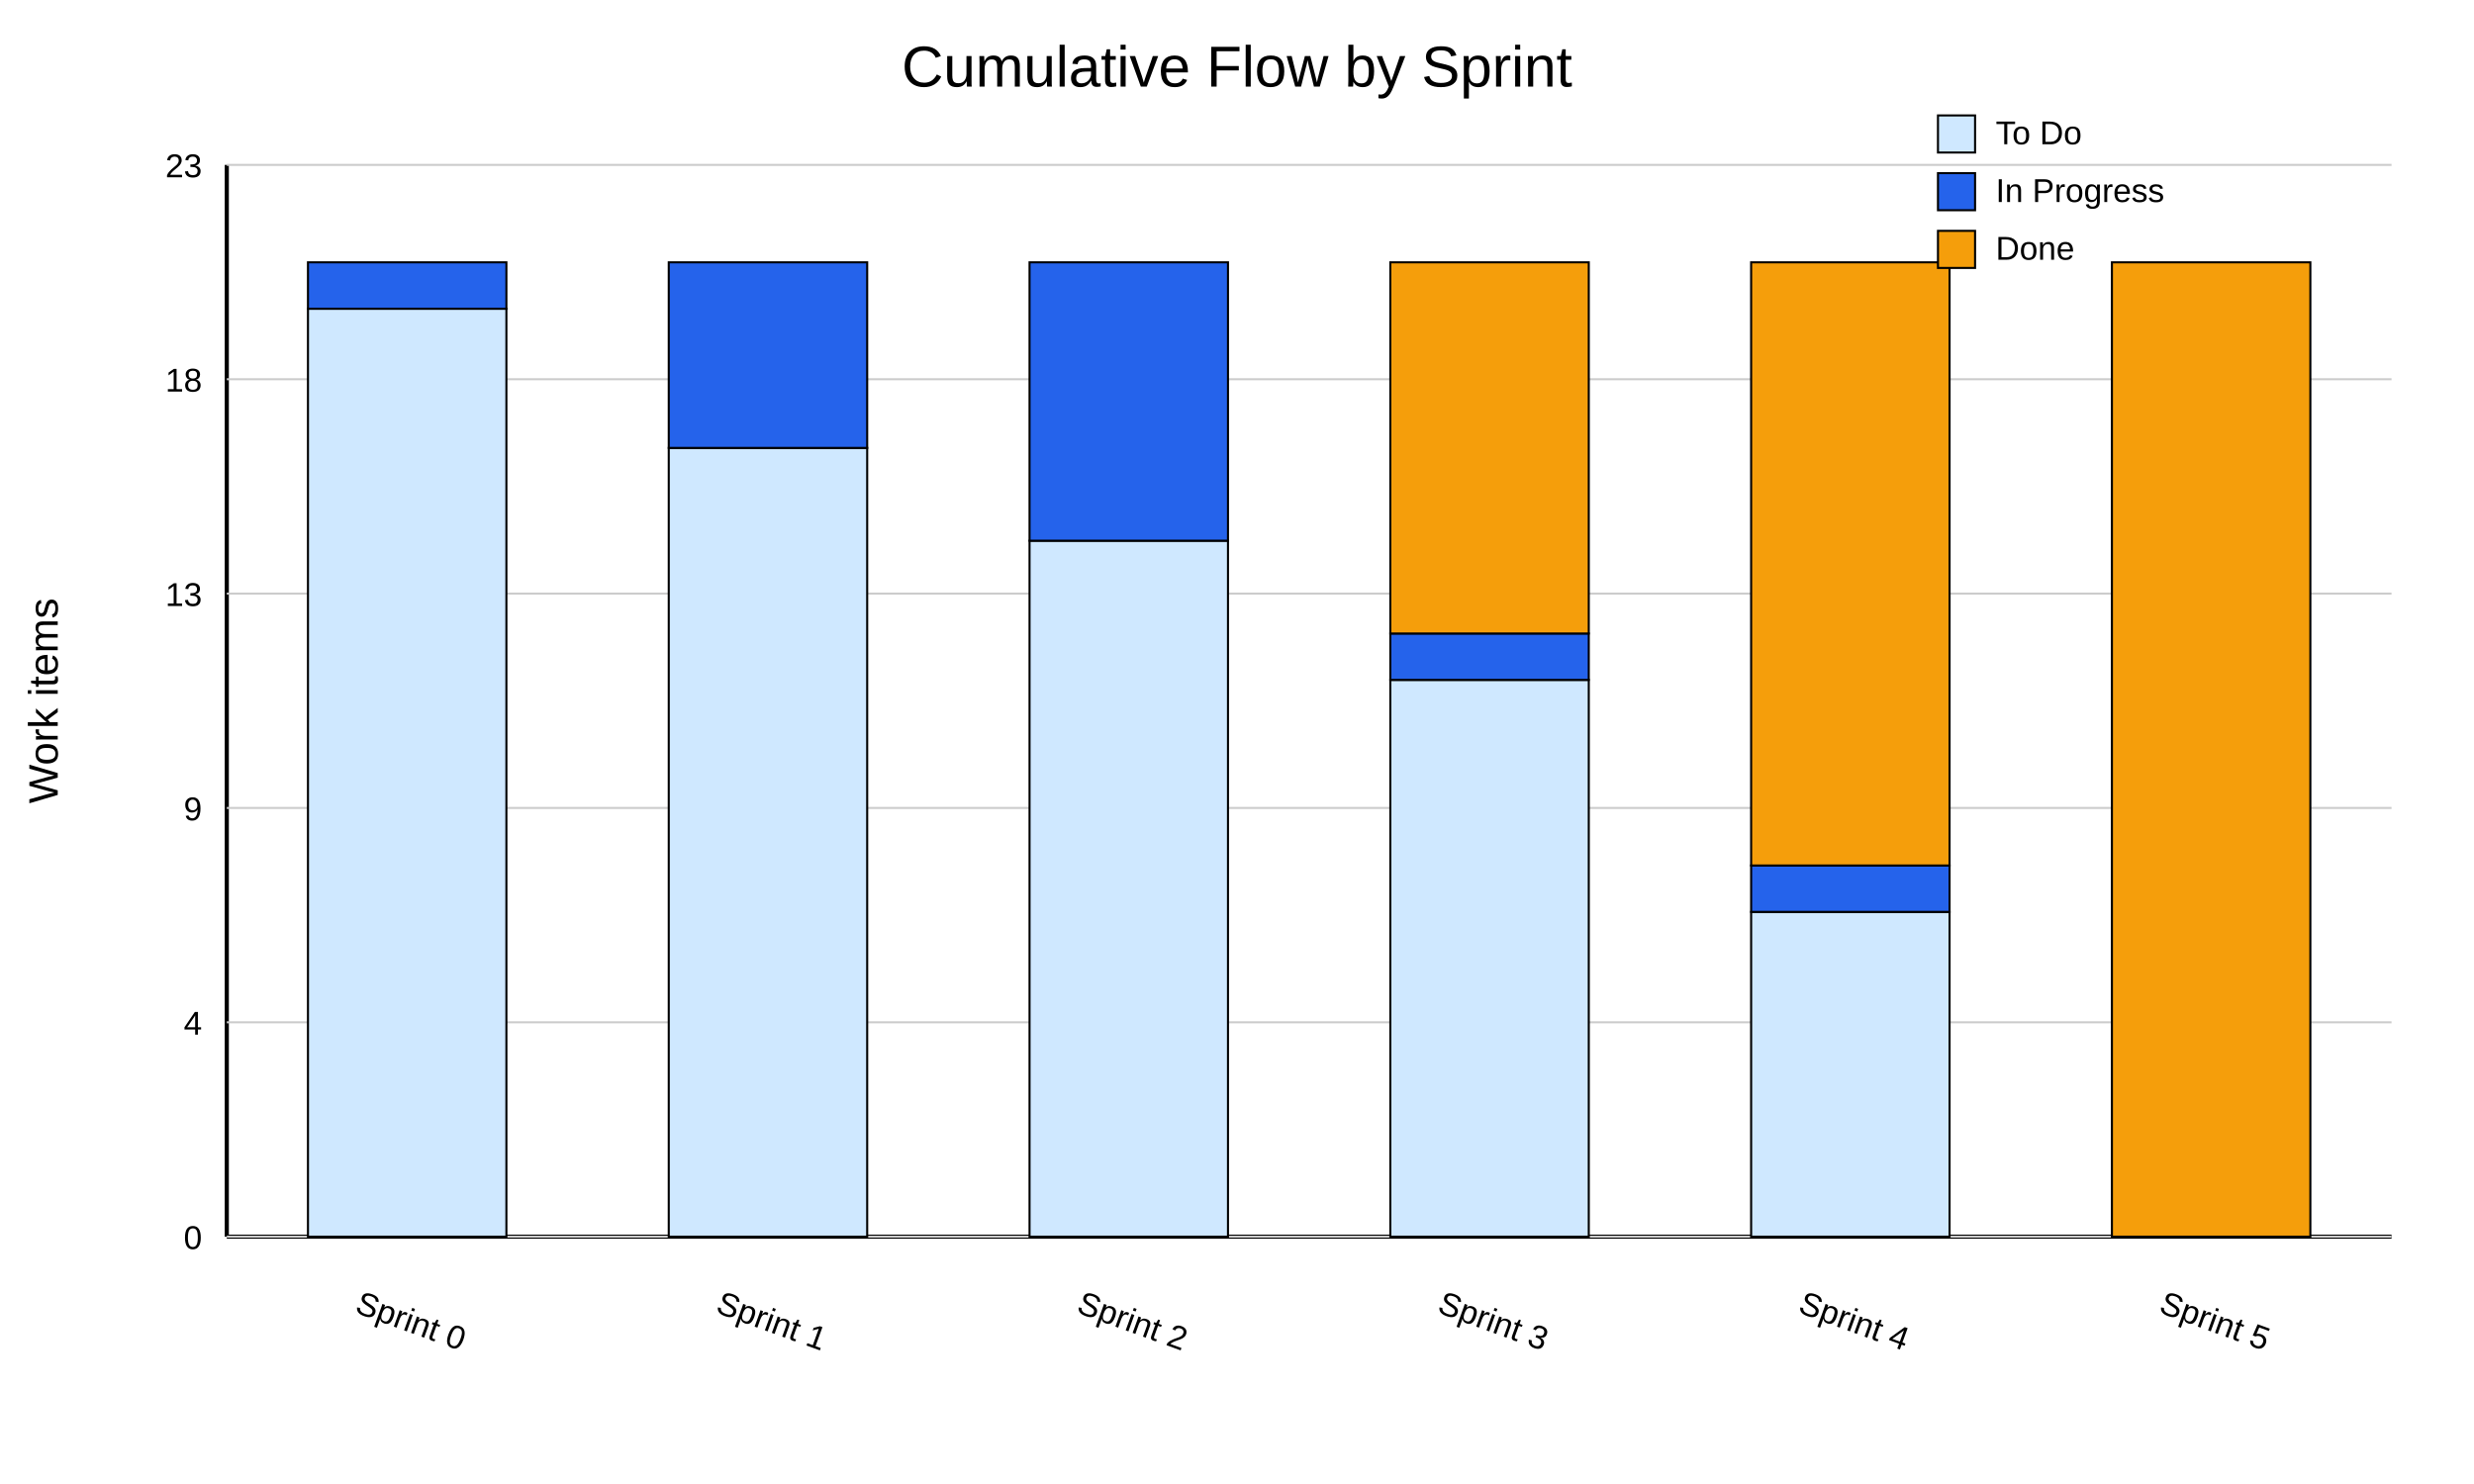
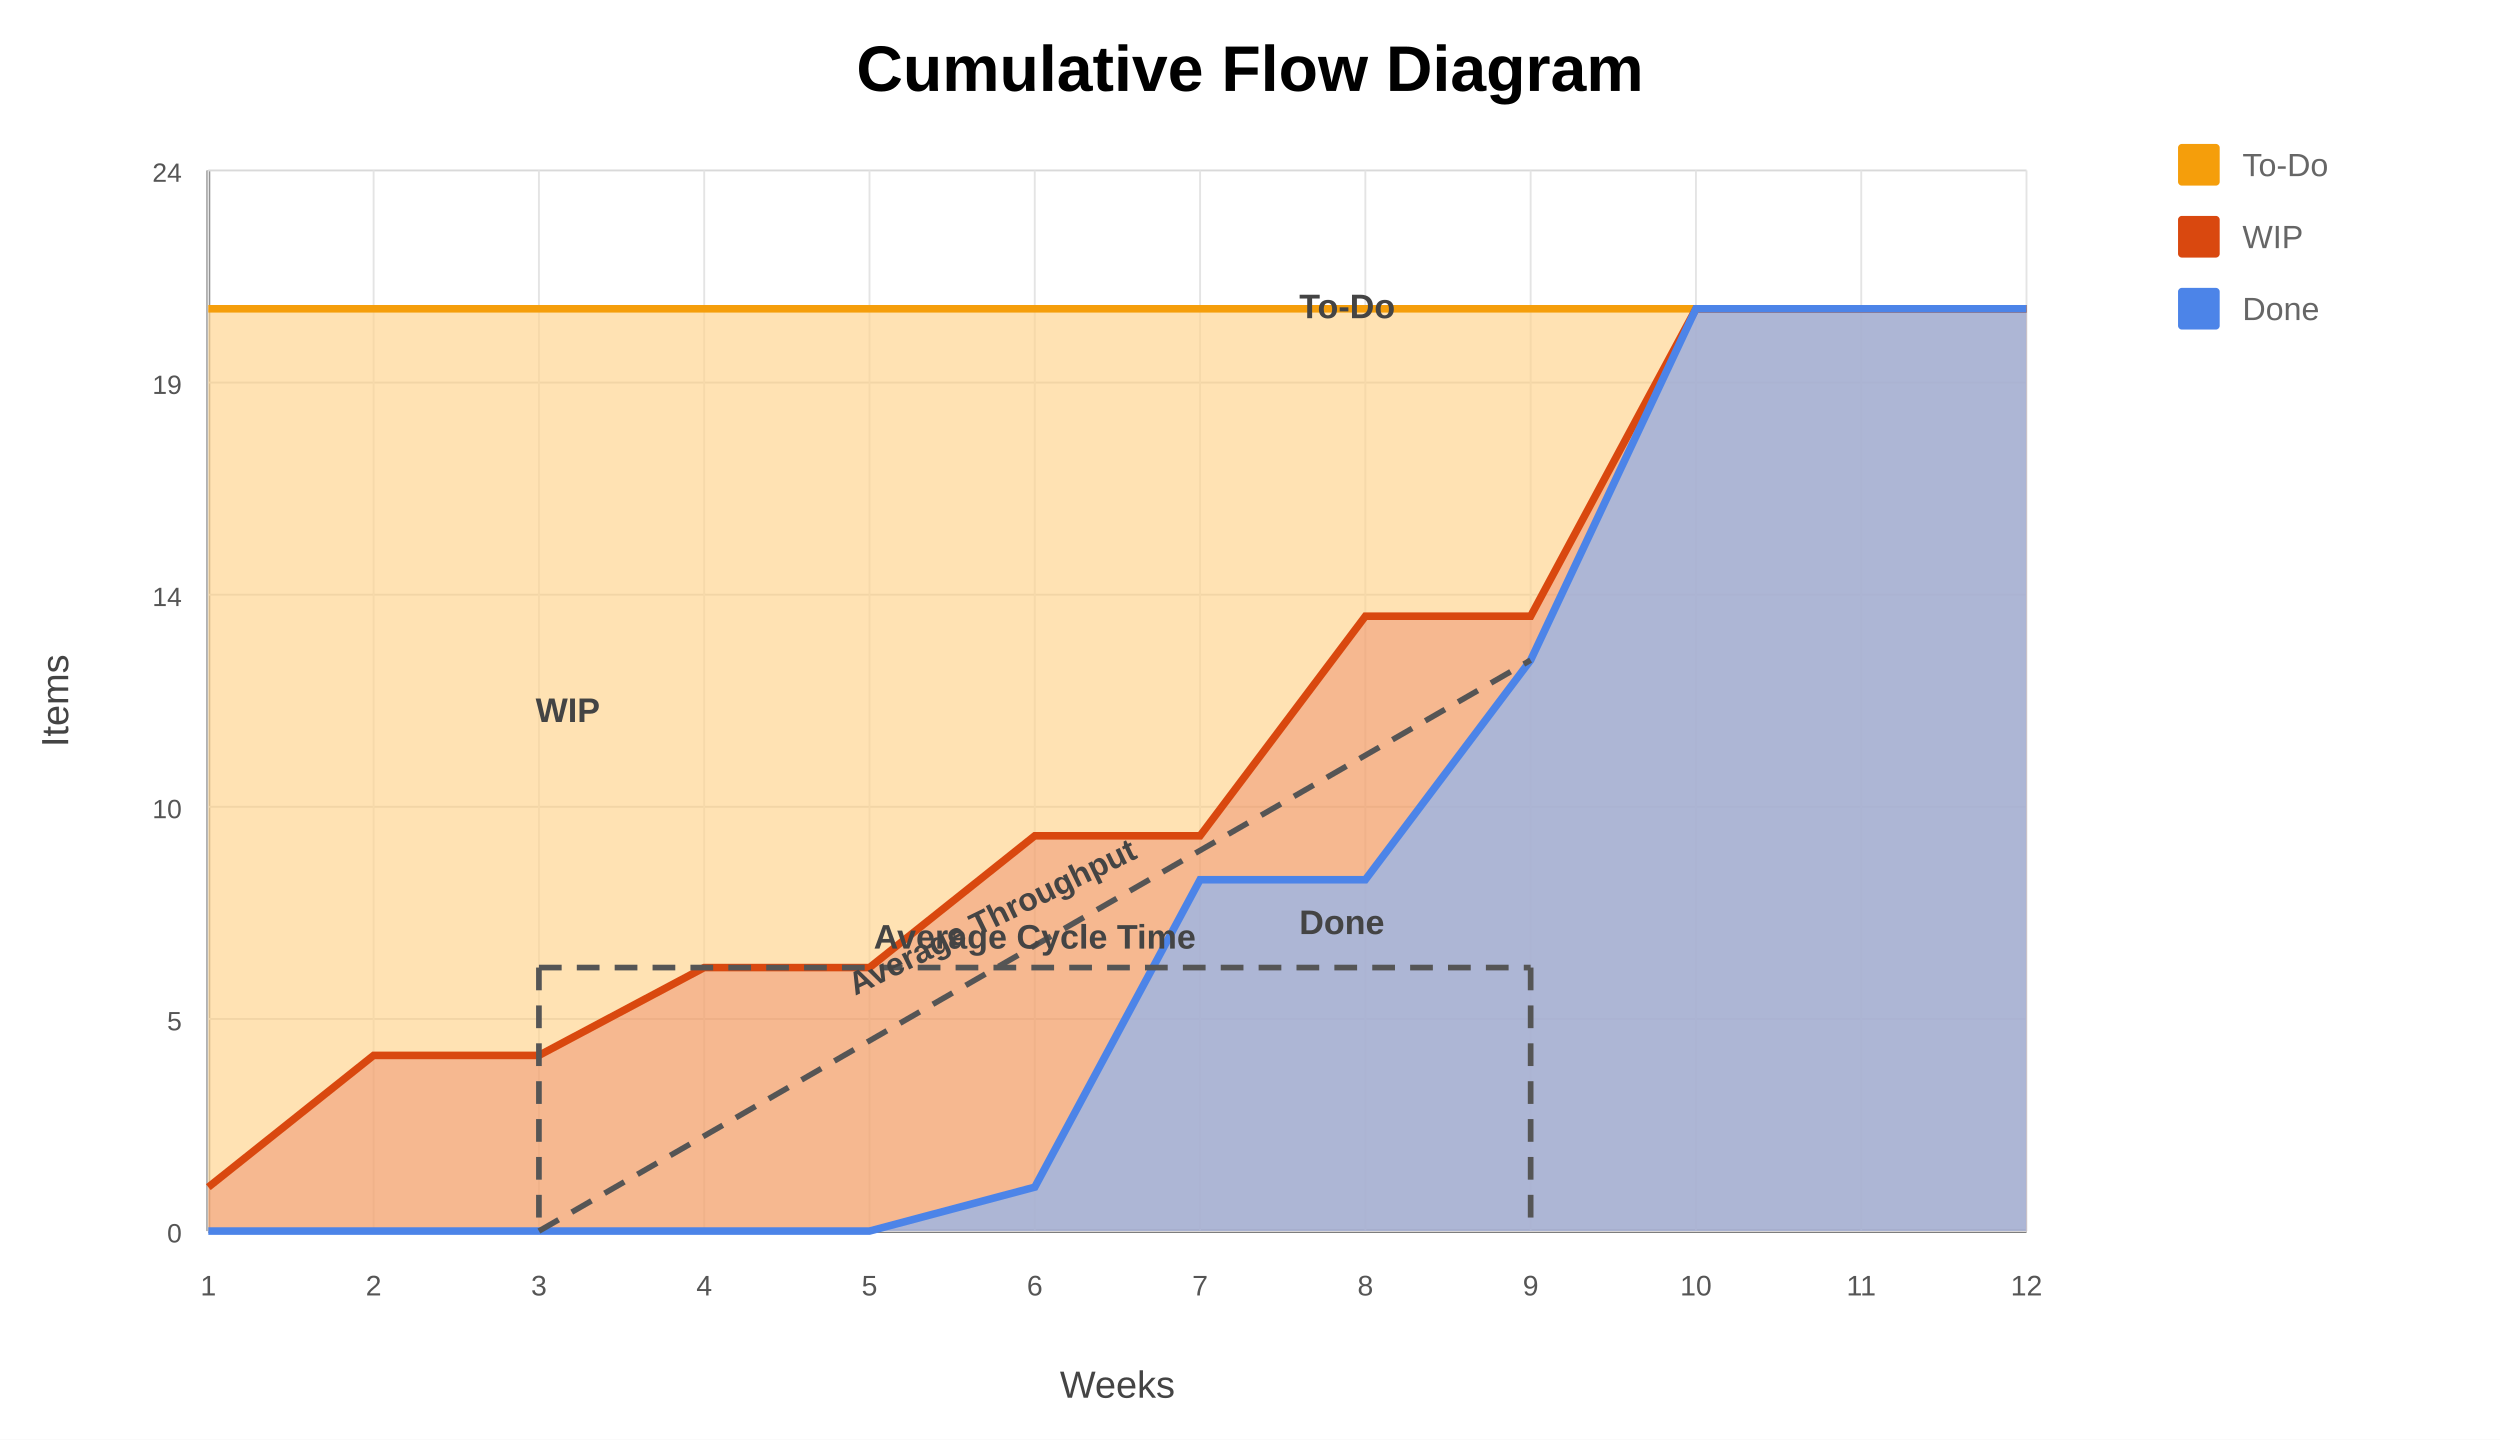
- <svg xmlns="http://www.w3.org/2000/svg" width="1200" height="720" viewBox="0 0 1200 720">
+ <svg xmlns="http://www.w3.org/2000/svg" width="1320" height="760" viewBox="0 0 1320 760">
  <rect width="100%" height="100%" fill="white" />
-   <text x="600.0" y="42" text-anchor="middle" font-family="Arial" font-size="28">Cumulative Flow by Sprint</text>
-   <text x="28" y="340.0" text-anchor="middle" font-family="Arial" font-size="20" transform="rotate(-90 28 340.0)">Work items</text>
-   <line x1="110" y1="80" x2="110" y2="600" stroke="black" stroke-width="2" />
-   <line x1="110" y1="600" x2="1160" y2="600" stroke="black" stroke-width="2" />
-   <line x1="110" y1="600.0" x2="1160" y2="600.0" stroke="#cccccc" stroke-width="1" />
-   <text x="98" y="606.0" text-anchor="end" font-family="Arial" font-size="16">0</text>
-   <line x1="110" y1="496.0" x2="1160" y2="496.0" stroke="#cccccc" stroke-width="1" />
-   <text x="98" y="502.0" text-anchor="end" font-family="Arial" font-size="16">4</text>
-   <line x1="110" y1="392.0" x2="1160" y2="392.0" stroke="#cccccc" stroke-width="1" />
-   <text x="98" y="398.0" text-anchor="end" font-family="Arial" font-size="16">9</text>
-   <line x1="110" y1="288.0" x2="1160" y2="288.0" stroke="#cccccc" stroke-width="1" />
-   <text x="98" y="294.0" text-anchor="end" font-family="Arial" font-size="16">13</text>
-   <line x1="110" y1="184.0" x2="1160" y2="184.0" stroke="#cccccc" stroke-width="1" />
-   <text x="98" y="190.0" text-anchor="end" font-family="Arial" font-size="16">18</text>
-   <line x1="110" y1="80.0" x2="1160" y2="80.0" stroke="#cccccc" stroke-width="1" />
-   <text x="98" y="86.0" text-anchor="end" font-family="Arial" font-size="16">23</text>
-   <rect x="149.375" y="149.784" width="96.25" height="450.216" fill="#CFE8FF" stroke="black" stroke-width="1" />
-   <rect x="149.375" y="127.273" width="96.25" height="22.511" fill="#2563EB" stroke="black" stroke-width="1" />
-   <rect x="149.375" y="127.273" width="96.25" height="0.0" fill="#F59E0B" stroke="black" stroke-width="1" />
-   <text x="197.5" y="646" text-anchor="middle" font-family="Arial" font-size="16" transform="rotate(20 197.5 646)">Sprint 0</text>
-   <rect x="324.375" y="217.316" width="96.25" height="382.684" fill="#CFE8FF" stroke="black" stroke-width="1" />
-   <rect x="324.375" y="127.273" width="96.25" height="90.043" fill="#2563EB" stroke="black" stroke-width="1" />
-   <rect x="324.375" y="127.273" width="96.25" height="0.0" fill="#F59E0B" stroke="black" stroke-width="1" />
-   <text x="372.5" y="646" text-anchor="middle" font-family="Arial" font-size="16" transform="rotate(20 372.5 646)">Sprint 1</text>
-   <rect x="499.375" y="262.338" width="96.25" height="337.662" fill="#CFE8FF" stroke="black" stroke-width="1" />
-   <rect x="499.375" y="127.273" width="96.25" height="135.065" fill="#2563EB" stroke="black" stroke-width="1" />
-   <rect x="499.375" y="127.273" width="96.25" height="0.0" fill="#F59E0B" stroke="black" stroke-width="1" />
-   <text x="547.5" y="646" text-anchor="middle" font-family="Arial" font-size="16" transform="rotate(20 547.5 646)">Sprint 2</text>
-   <rect x="674.375" y="329.87" width="96.25" height="270.13" fill="#CFE8FF" stroke="black" stroke-width="1" />
-   <rect x="674.375" y="307.359" width="96.25" height="22.511" fill="#2563EB" stroke="black" stroke-width="1" />
-   <rect x="674.375" y="127.273" width="96.25" height="180.087" fill="#F59E0B" stroke="black" stroke-width="1" />
-   <text x="722.5" y="646" text-anchor="middle" font-family="Arial" font-size="16" transform="rotate(20 722.5 646)">Sprint 3</text>
-   <rect x="849.375" y="442.424" width="96.25" height="157.576" fill="#CFE8FF" stroke="black" stroke-width="1" />
-   <rect x="849.375" y="419.913" width="96.25" height="22.511" fill="#2563EB" stroke="black" stroke-width="1" />
-   <rect x="849.375" y="127.273" width="96.25" height="292.641" fill="#F59E0B" stroke="black" stroke-width="1" />
-   <text x="897.5" y="646" text-anchor="middle" font-family="Arial" font-size="16" transform="rotate(20 897.5 646)">Sprint 4</text>
-   <rect x="1024.375" y="600.0" width="96.25" height="0.0" fill="#CFE8FF" stroke="black" stroke-width="1" />
-   <rect x="1024.375" y="600.0" width="96.25" height="0.0" fill="#2563EB" stroke="black" stroke-width="1" />
-   <rect x="1024.375" y="127.273" width="96.25" height="472.727" fill="#F59E0B" stroke="black" stroke-width="1" />
-   <text x="1072.5" y="646" text-anchor="middle" font-family="Arial" font-size="16" transform="rotate(20 1072.5 646)">Sprint 5</text>
-   <rect x="940" y="56" width="18" height="18" fill="#CFE8FF" stroke="black" stroke-width="1" />
-   <text x="968" y="70" font-family="Arial" font-size="16">To Do</text>
-   <rect x="940" y="84" width="18" height="18" fill="#2563EB" stroke="black" stroke-width="1" />
-   <text x="968" y="98" font-family="Arial" font-size="16">In Progress</text>
-   <rect x="940" y="112" width="18" height="18" fill="#F59E0B" stroke="black" stroke-width="1" />
-   <text x="968" y="126" font-family="Arial" font-size="16">Done</text>
+   <rect width="100%" height="100%" fill="#ffffff" />
+   <text x="660.0" y="48" text-anchor="middle" font-family="Arial" font-size="34" font-weight="700">Cumulative Flow Diagram</text>
+   <line x1="110" y1="90" x2="110" y2="650" stroke="#777777" stroke-width="2" />
+   <line x1="110" y1="650" x2="1070" y2="650" stroke="#777777" stroke-width="2" />
+   <line x1="110" y1="650.00" x2="1070" y2="650.00" stroke="#d9d9d9" stroke-width="1" />
+   <text x="96" y="656.00" text-anchor="end" font-family="Arial" font-size="14" fill="#555555">0</text>
+   <line x1="110" y1="538.00" x2="1070" y2="538.00" stroke="#d9d9d9" stroke-width="1" />
+   <text x="96" y="544.00" text-anchor="end" font-family="Arial" font-size="14" fill="#555555">5</text>
+   <line x1="110" y1="426.00" x2="1070" y2="426.00" stroke="#d9d9d9" stroke-width="1" />
+   <text x="96" y="432.00" text-anchor="end" font-family="Arial" font-size="14" fill="#555555">10</text>
+   <line x1="110" y1="314.00" x2="1070" y2="314.00" stroke="#d9d9d9" stroke-width="1" />
+   <text x="96" y="320.00" text-anchor="end" font-family="Arial" font-size="14" fill="#555555">14</text>
+   <line x1="110" y1="202.00" x2="1070" y2="202.00" stroke="#d9d9d9" stroke-width="1" />
+   <text x="96" y="208.00" text-anchor="end" font-family="Arial" font-size="14" fill="#555555">19</text>
+   <line x1="110" y1="90.00" x2="1070" y2="90.00" stroke="#d9d9d9" stroke-width="1" />
+   <text x="96" y="96.00" text-anchor="end" font-family="Arial" font-size="14" fill="#555555">24</text>
+   <line x1="110.00" y1="90" x2="110.00" y2="650" stroke="#e4e4e4" stroke-width="1" />
+   <text x="110.00" y="684" text-anchor="middle" font-family="Arial" font-size="15" fill="#555555">1</text>
+   <line x1="197.27" y1="90" x2="197.27" y2="650" stroke="#e4e4e4" stroke-width="1" />
+   <text x="197.27" y="684" text-anchor="middle" font-family="Arial" font-size="15" fill="#555555">2</text>
+   <line x1="284.55" y1="90" x2="284.55" y2="650" stroke="#e4e4e4" stroke-width="1" />
+   <text x="284.55" y="684" text-anchor="middle" font-family="Arial" font-size="15" fill="#555555">3</text>
+   <line x1="371.82" y1="90" x2="371.82" y2="650" stroke="#e4e4e4" stroke-width="1" />
+   <text x="371.82" y="684" text-anchor="middle" font-family="Arial" font-size="15" fill="#555555">4</text>
+   <line x1="459.09" y1="90" x2="459.09" y2="650" stroke="#e4e4e4" stroke-width="1" />
+   <text x="459.09" y="684" text-anchor="middle" font-family="Arial" font-size="15" fill="#555555">5</text>
+   <line x1="546.36" y1="90" x2="546.36" y2="650" stroke="#e4e4e4" stroke-width="1" />
+   <text x="546.36" y="684" text-anchor="middle" font-family="Arial" font-size="15" fill="#555555">6</text>
+   <line x1="633.64" y1="90" x2="633.64" y2="650" stroke="#e4e4e4" stroke-width="1" />
+   <text x="633.64" y="684" text-anchor="middle" font-family="Arial" font-size="15" fill="#555555">7</text>
+   <line x1="720.91" y1="90" x2="720.91" y2="650" stroke="#e4e4e4" stroke-width="1" />
+   <text x="720.91" y="684" text-anchor="middle" font-family="Arial" font-size="15" fill="#555555">8</text>
+   <line x1="808.18" y1="90" x2="808.18" y2="650" stroke="#e4e4e4" stroke-width="1" />
+   <text x="808.18" y="684" text-anchor="middle" font-family="Arial" font-size="15" fill="#555555">9</text>
+   <line x1="895.45" y1="90" x2="895.45" y2="650" stroke="#e4e4e4" stroke-width="1" />
+   <text x="895.45" y="684" text-anchor="middle" font-family="Arial" font-size="15" fill="#555555">10</text>
+   <line x1="982.73" y1="90" x2="982.73" y2="650" stroke="#e4e4e4" stroke-width="1" />
+   <text x="982.73" y="684" text-anchor="middle" font-family="Arial" font-size="15" fill="#555555">11</text>
+   <line x1="1070.00" y1="90" x2="1070.00" y2="650" stroke="#e4e4e4" stroke-width="1" />
+   <text x="1070.00" y="684" text-anchor="middle" font-family="Arial" font-size="15" fill="#555555">12</text>
+   <path d="M 110.00 650.00 L 110.00 163.04 L 197.27 163.04 L 284.55 163.04 L 371.82 163.04 L 459.09 163.04 L 546.36 163.04 L 633.64 163.04 L 720.91 163.04 L 808.18 163.04 L 895.45 163.04 L 982.73 163.04 L 1070.00 163.04 L 1070.00 650.00 Z" fill="#FFD38A" fill-opacity="0.65" stroke="none" />
+   <path d="M 110.00 650.00 L 110.00 626.81 L 197.27 557.25 L 284.55 557.25 L 371.82 510.87 L 459.09 510.87 L 546.36 441.30 L 633.64 441.30 L 720.91 325.36 L 808.18 325.36 L 895.45 163.04 L 982.73 163.04 L 1070.00 163.04 L 1070.00 650.00 Z" fill="#E66A4E" fill-opacity="0.35" stroke="none" />
+   <path d="M 110.00 650.00 L 110.00 650.00 L 197.27 650.00 L 284.55 650.00 L 371.82 650.00 L 459.09 650.00 L 546.36 626.81 L 633.64 464.49 L 720.91 464.49 L 808.18 348.55 L 895.45 163.04 L 982.73 163.04 L 1070.00 163.04 L 1070.00 650.00 Z" fill="#8FB5F3" fill-opacity="0.70" stroke="none" />
+   <polyline fill="none" stroke="#F59E0B" stroke-width="4" points="110.00,163.04 197.27,163.04 284.55,163.04 371.82,163.04 459.09,163.04 546.36,163.04 633.64,163.04 720.91,163.04 808.18,163.04 895.45,163.04 982.73,163.04 1070.00,163.04" />
+   <polyline fill="none" stroke="#D9480F" stroke-width="4" points="110.00,626.81 197.27,557.25 284.55,557.25 371.82,510.87 459.09,510.87 546.36,441.30 633.64,441.30 720.91,325.36 808.18,325.36 895.45,163.04 982.73,163.04 1070.00,163.04" />
+   <polyline fill="none" stroke="#4C84E8" stroke-width="4" points="110.00,650.00 197.27,650.00 284.55,650.00 371.82,650.00 459.09,650.00 546.36,626.81 633.64,464.49 720.91,464.49 808.18,348.55 895.45,163.04 982.73,163.04 1070.00,163.04" />
+   <line x1="284.55" y1="510.87" x2="808.18" y2="510.87" stroke="#555555" stroke-width="3" stroke-dasharray="12 8" />
+   <line x1="284.55" y1="510.87" x2="284.55" y2="650.00" stroke="#555555" stroke-width="3" stroke-dasharray="12 8" />
+   <line x1="808.18" y1="510.87" x2="808.18" y2="650.00" stroke="#555555" stroke-width="3" stroke-dasharray="12 8" />
+   <line x1="284.55" y1="650.00" x2="808.18" y2="348.55" stroke="#555555" stroke-width="3" stroke-dasharray="12 8" />
+   <text x="546.36" y="500.87" text-anchor="middle" font-family="Arial" font-size="18" font-weight="700" fill="#444444">Average Cycle Time</text>
+   <text x="526.36" y="489.28" text-anchor="middle" font-family="Arial" font-size="17" font-weight="700" fill="#444444" transform="rotate(-26 526.36 489.28)">Average Throughput</text>
+   <text x="686.00" y="168.00" font-family="Arial" font-size="18" font-weight="700" fill="#444444">To-Do</text>
+   <text x="282.80" y="381.20" font-family="Arial" font-size="18" font-weight="700" fill="#444444">WIP</text>
+   <text x="686.00" y="493.20" font-family="Arial" font-size="18" font-weight="700" fill="#444444">Done</text>
+   <text x="36" y="370.00" text-anchor="middle" font-family="Arial" font-size="20" fill="#444444" transform="rotate(-90 36 370.00)">Items</text>
+   <text x="590.00" y="738" text-anchor="middle" font-family="Arial" font-size="20" fill="#444444">Weeks</text>
+   <rect x="1150" y="76" width="22" height="22" rx="2" fill="#F59E0B" />
+   <text x="1184" y="93" font-family="Arial" font-size="17" fill="#666666">To-Do</text>
+   <rect x="1150" y="114" width="22" height="22" rx="2" fill="#D9480F" />
+   <text x="1184" y="131" font-family="Arial" font-size="17" fill="#666666">WIP</text>
+   <rect x="1150" y="152" width="22" height="22" rx="2" fill="#4C84E8" />
+   <text x="1184" y="169" font-family="Arial" font-size="17" fill="#666666">Done</text>
</svg>
